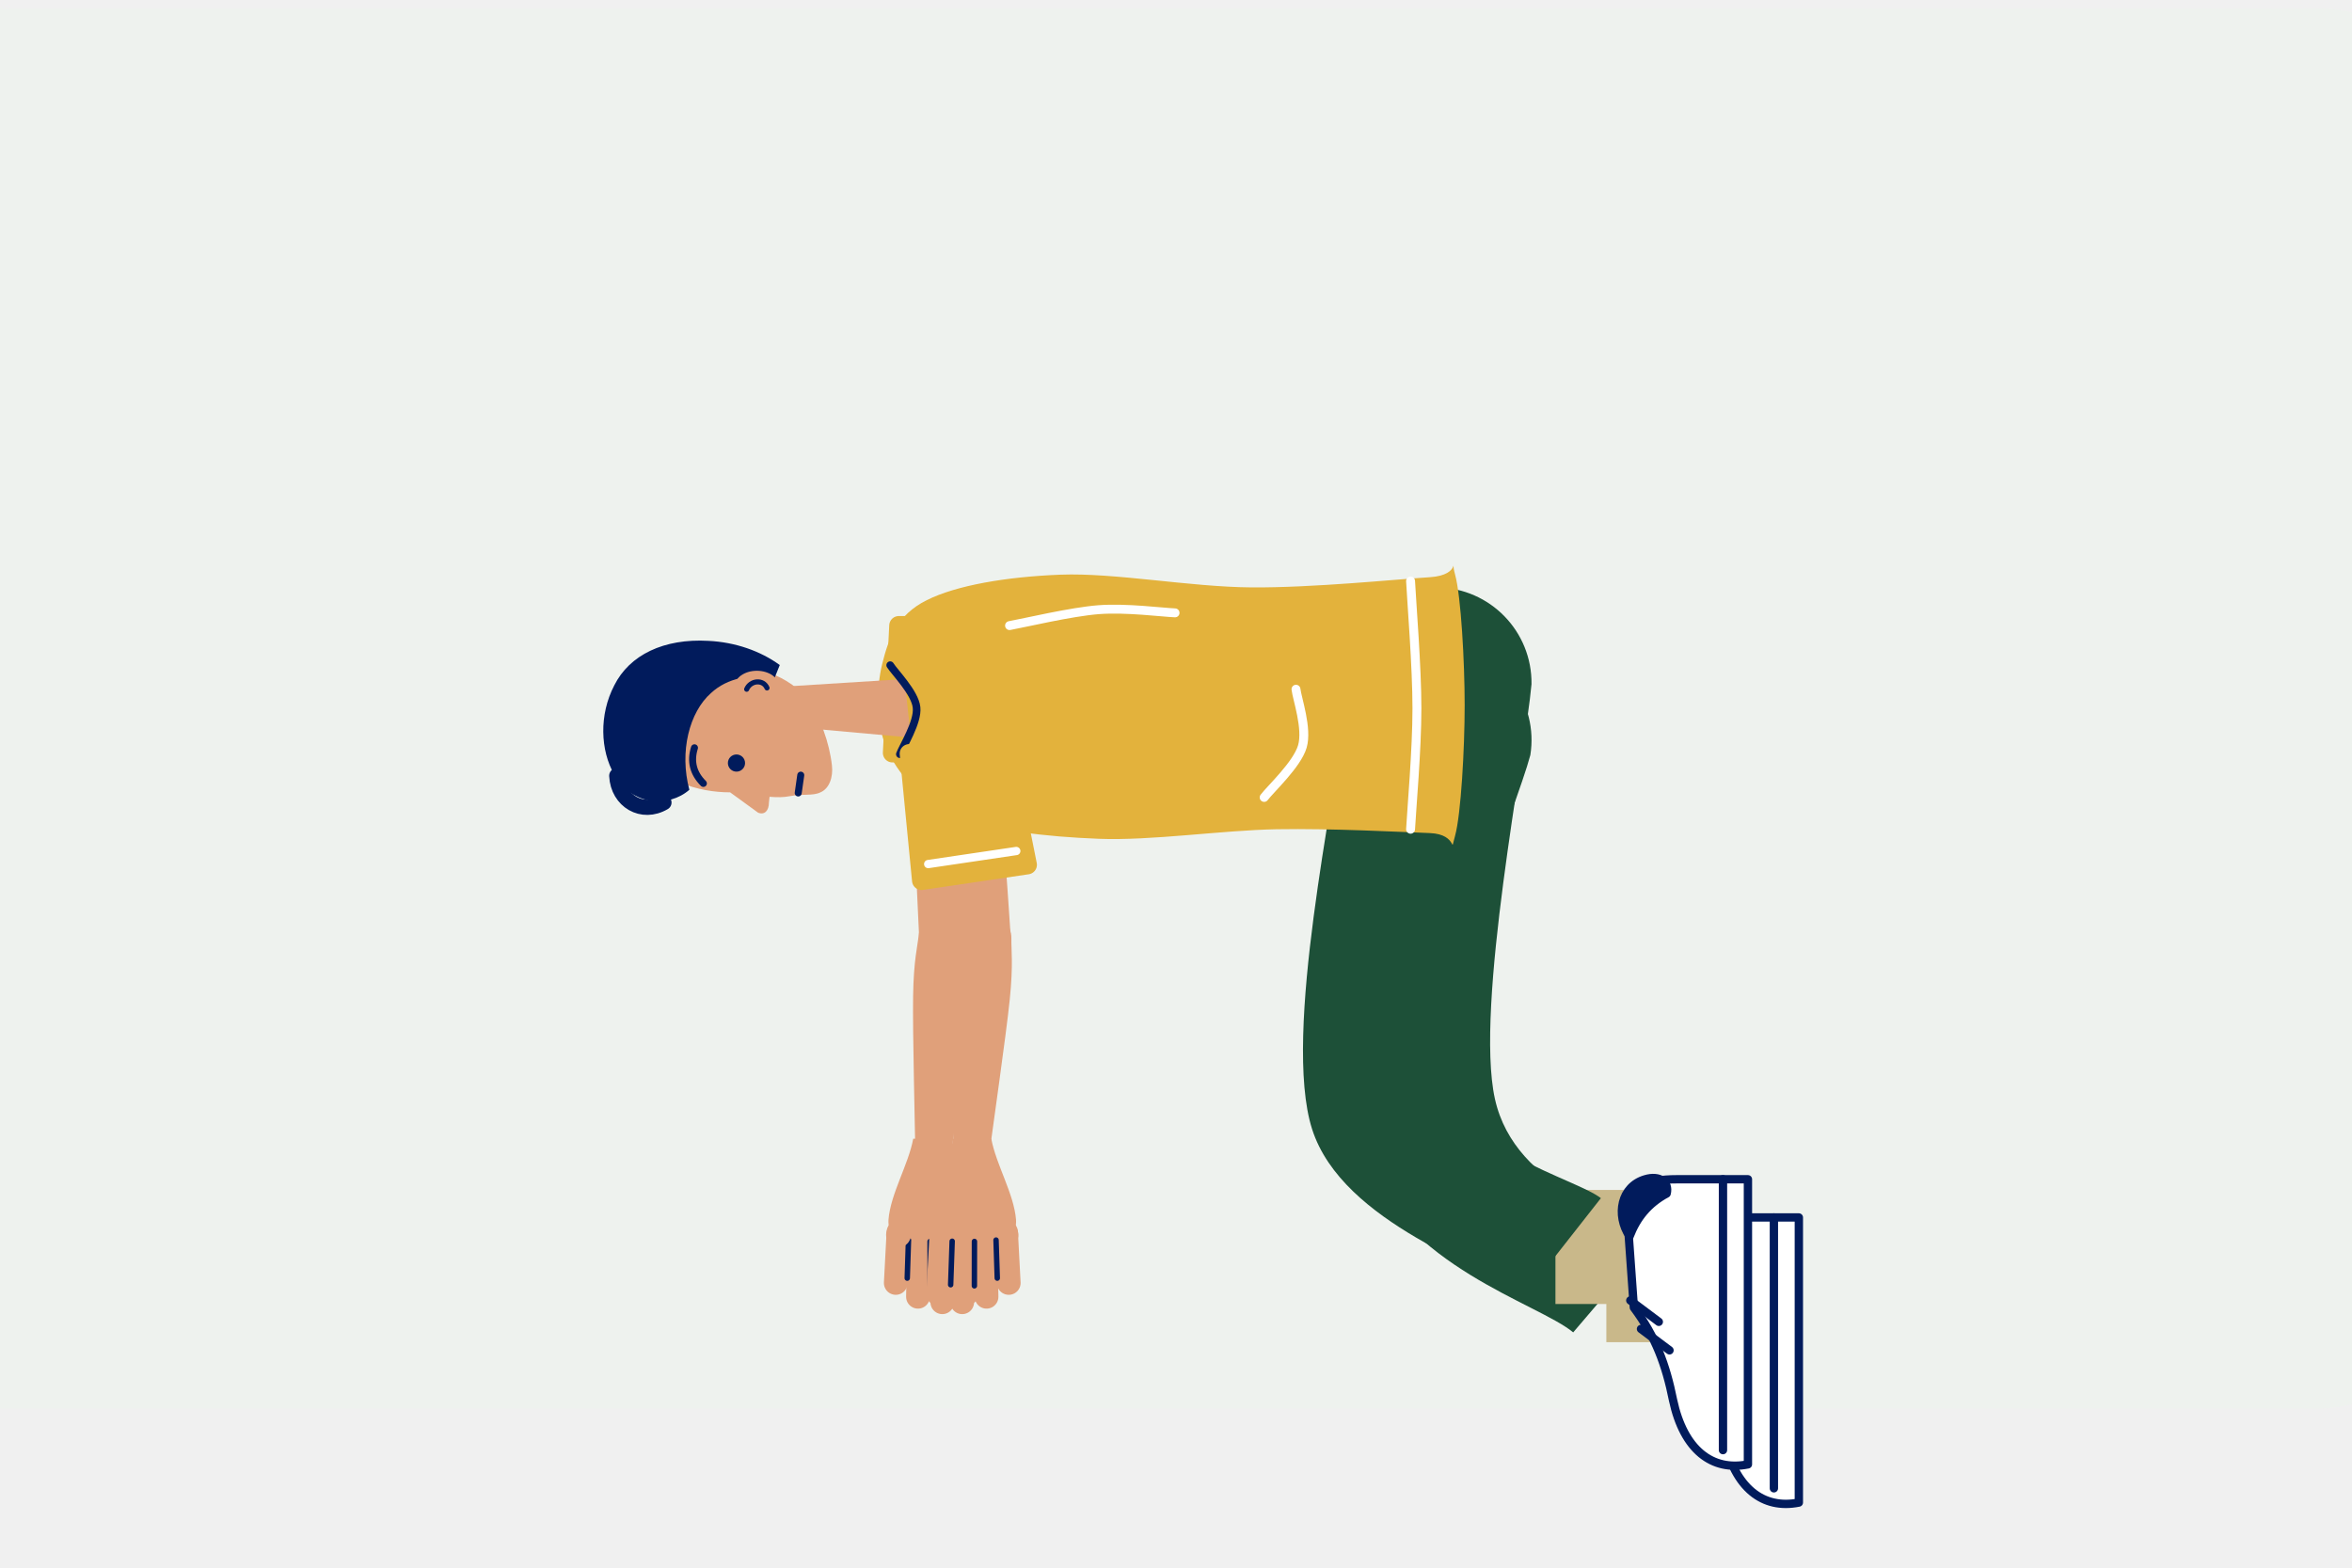
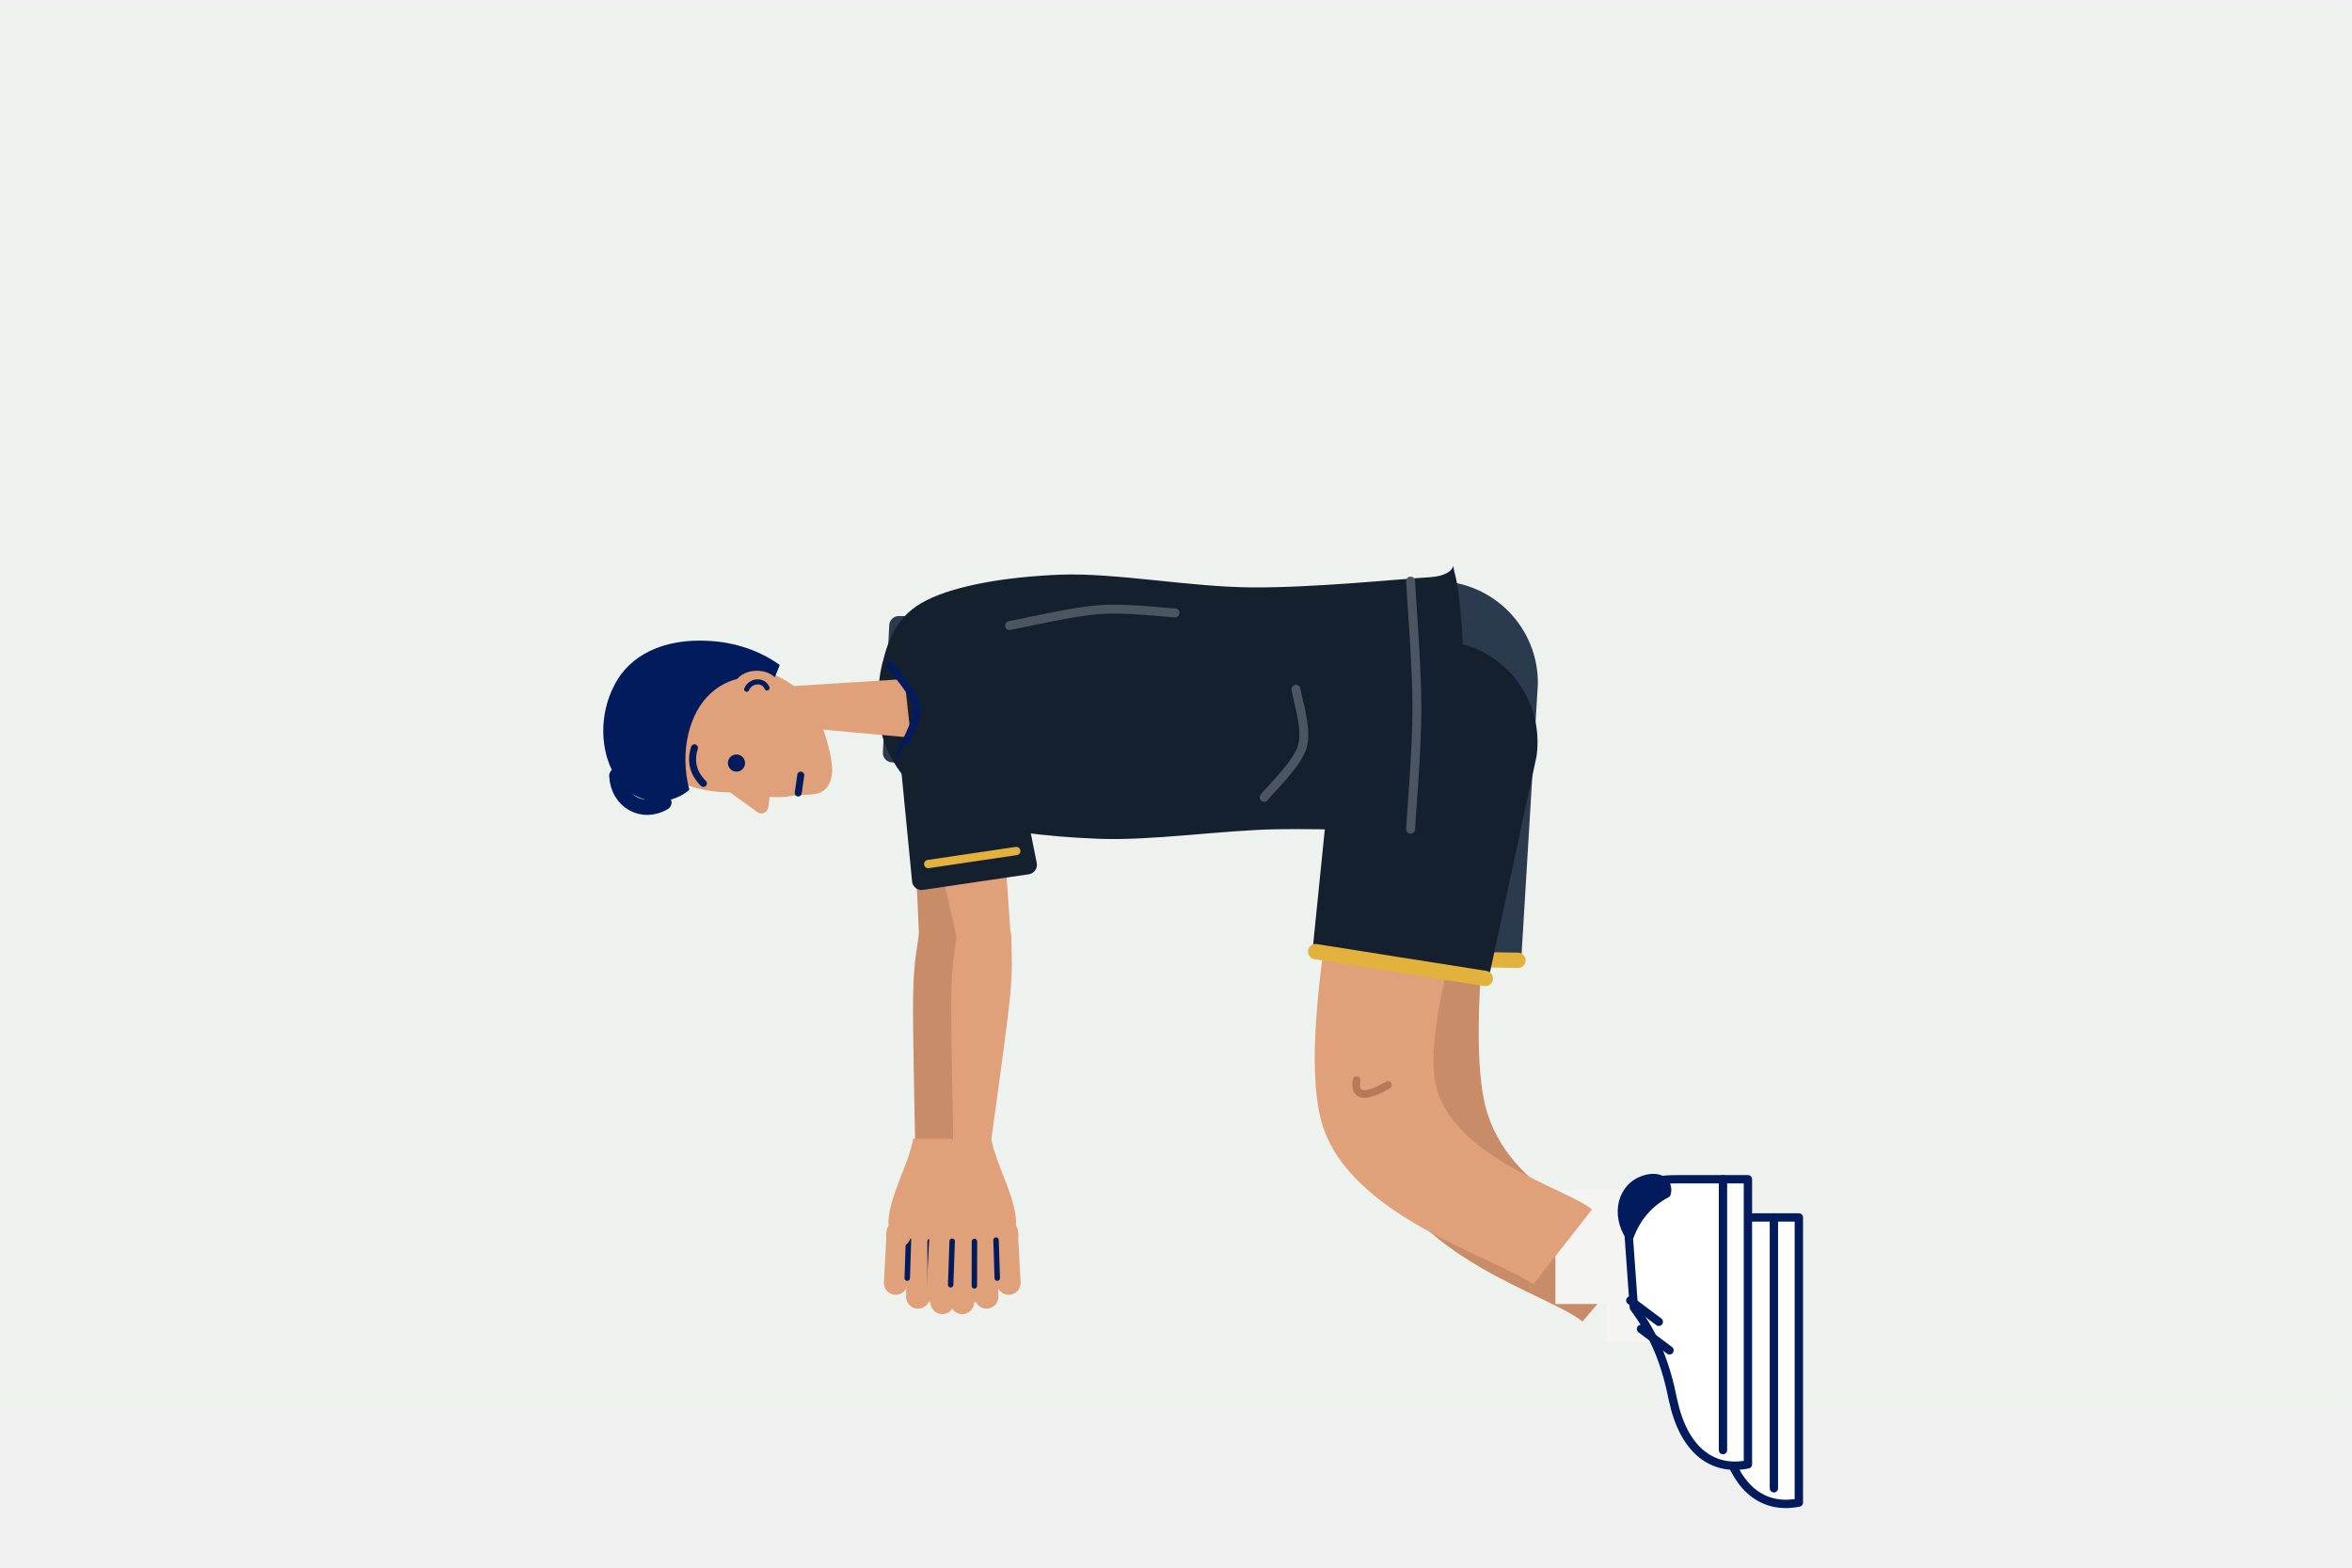
<svg xmlns="http://www.w3.org/2000/svg" viewBox="77.4 58.7 369.5 246.3" role="img" aria-label="Open Book, arms in front, palms together">
  <rect x="20" y="60" width="440" height="220" rx="18" fill="#eef2ee" />
-   <path d="M221.71 205.75 C221.56 207.33 220.93 209.57 220.85 215.25 C220.76 220.93 221.15 235.74 221.2 239.84 L226.8 240.16 C227.33 236.1 229.45 221.44 230.03 215.79 C230.61 210.14 230.25 207.84 230.29 206.25 A4.3 4.3 0 0 0 221.71 205.75 Z" fill="#e0a07a" />
-   <path d="M220.4 160 C220.45 163.45 220.47 173.03 220.7 180.7 C220.93 188.37 221.62 201.78 221.8 206 A4.2 4.2 0 0 0 230.2 206 C230.38 201.78 231.07 188.37 231.3 180.7 C231.53 173.03 231.55 163.45 231.6 160 Z" fill="#e0a07a" />
-   <path d="M218.6 157 L217.6 177 L234.4 177 L233.4 157 Z" fill="#e3b23c" stroke="#e3b23c" stroke-width="3" stroke-linecap="round" stroke-linejoin="round" />
-   <path d="M219 174.6 C221.33 174.6 230.67 174.6 233 174.6" fill="none" stroke="#FFFFFF" stroke-width="1.3" stroke-linecap="round" stroke-linejoin="round" />
+   <path d="M221.71 205.75 C221.56 207.33 220.93 209.57 220.85 215.25 C220.76 220.93 221.15 235.74 221.2 239.84 L226.8 240.16 C227.33 236.1 229.45 221.44 230.03 215.79 C230.61 210.14 230.25 207.84 230.29 206.25 A4.3 4.3 0 0 0 221.71 205.75 Z" fill="#c98c68" />
+   <path d="M220.4 160 C220.45 163.45 220.47 173.03 220.7 180.7 C220.93 188.37 221.62 201.78 221.8 206 A4.2 4.2 0 0 0 230.2 206 C230.38 201.78 231.07 188.37 231.3 180.7 C231.53 173.03 231.55 163.45 231.6 160 Z" fill="#c98c68" />
+   <path d="M218.6 157 L217.6 177 L234.4 177 L233.4 157 Z" fill="#2c3a4d" stroke="#2c3a4d" stroke-width="3" stroke-linecap="round" stroke-linejoin="round" />
+   <path d="M219 174.6 C221.33 174.6 230.67 174.6 233 174.6" fill="none" stroke="#e3b23c" stroke-width="1.3" stroke-linecap="round" stroke-linejoin="round" />
  <g transform="translate(224 240) rotate(180) scale(1.08 1.08)">
    <path d="M-2.7 2.2 C-3 -1.4 -5.4 -5.6 -6.1 -9.4 C-6.4 -11.6 -5.4 -12.6 -3.6 -12.6 L3.8 -12.6 C5.6 -12.6 6.6 -11.4 6.5 -9.6 C6.2 -5.8 3.6 -1.6 2.9 2.2 Z" fill="#e0a07a" />
    <path d="M-4.35 -11.4 Q-4.61 -16.34 -4.82 -20.39" fill="none" stroke="#e0a07a" stroke-width="3.45" stroke-linecap="round" stroke-linejoin="round" />
    <path d="M-1.15 -11.4 Q-1.25 -17.01 -1.33 -21.6" fill="none" stroke="#e0a07a" stroke-width="3.45" stroke-linecap="round" stroke-linejoin="round" />
    <path d="M2.05 -11.4 Q2.14 -16.57 2.21 -20.8" fill="none" stroke="#e0a07a" stroke-width="3.45" stroke-linecap="round" stroke-linejoin="round" />
    <path d="M5.05 -11.4 Q5.26 -15.46 5.44 -18.79" fill="none" stroke="#e0a07a" stroke-width="3.45" stroke-linecap="round" stroke-linejoin="round" />
    <path d="M-5 -5.2 C-7.6 -6.8 -9.4 -9 -10.6 -11.8" fill="none" stroke="#e0a07a" stroke-width="3.6" stroke-linecap="round" stroke-linejoin="round" />
    <path d="M-3.6 -2.4 C-5.8 -5.2 -7.6 -7 -9.6 -9.4 L-5.6 -10 Z" fill="#e0a07a" />
    <path d="M-3.01 -19.05 L-2.79 -12.72" fill="none" stroke="#011B5C" stroke-width="0.79" stroke-linecap="round" stroke-linejoin="round" />
    <path d="M0.44 -19.21 L0.45 -12.75" fill="none" stroke="#011B5C" stroke-width="0.79" stroke-linecap="round" stroke-linejoin="round" />
    <path d="M3.77 -18.09 L3.59 -12.55" fill="none" stroke="#011B5C" stroke-width="0.79" stroke-linecap="round" stroke-linejoin="round" />
  </g>
-   <path d="M343.2 269.6 L341.52 251.68 L329.76 251.68 L329.76 269.6 Z" fill="#c9b88a" />
-   <path d="M288 165.79 C288.63 178.26 285.66 223.59 291.75 240.64 C297.84 257.68 319.08 263.49 324.55 268.06 L337.21 253.22 C333.05 249.58 315.45 245.86 312.25 231.36 C309.05 216.86 317.04 177.07 318 166.21 A15 15 0 0 0 288 165.79 Z" fill="#1d5038" />
+   <path d="M343.2 269.6 L341.52 251.68 L329.76 251.68 L329.76 269.6 Z" fill="#f4f4f2" />
+   <path d="M291 165.83 C291.39 178.18 287.51 223.16 293.35 239.92 C299.18 256.67 320.57 261.94 326.01 266.35 L335.75 254.93 C331.57 251.13 314.11 246.88 310.65 232.08 C307.2 217.29 314.27 177.16 315 166.17 A12 12 0 0 0 291 165.83 Z" fill="#c98c68" />
+   <path d="M298.04 232.94 q-0.06 4 5 0.07" fill="none" stroke="#b9785a" stroke-width="1.2" stroke-linecap="round" stroke-linejoin="round" />
+   <path d="M287 165.77 C287.23 173.01 288.15 201.96 288.38 209.2 L316.38 209.6 C316.82 202.37 318.56 173.46 319 166.23 A16 16 0 0 0 287 165.77 Z" fill="#2c3a4d" />
+   <path d="M288.88 209.21 L315.88 209.59" fill="none" stroke="#e3b23c" stroke-width="2.4" stroke-linecap="round" stroke-linejoin="round" />
  <g transform="translate(360 250) rotate(-90) scale(1.12 1.12)" stroke="#011B5C" stroke-width="1.17" stroke-linejoin="round" stroke-linecap="round">
    <path d="M-40 0 C-41 -5 -38 -9 -31 -10.5 C-26 -11.5 -22 -13 -18 -16 L-4 -17 C-1 -17 0 -14 0 -10 L0 0 Z" fill="#FFFFFF" />
    <path d="M-8 -16.6 C-5 -18.6 -1 -17.8 0 -14.4 C0.6 -12.4 -0.4 -11 -2 -11.4 C-3.4 -14 -5.4 -15.6 -8 -16.6 Z" fill="#011B5C" />
    <path d="M-38 -3.5 H0" fill="none" />
    <path d="M-24 -11 l3 -4 M-20 -12.5 l3 -4" fill="none" />
  </g>
-   <path d="M335.2 263.6 L333.52 245.68 L321.76 245.68 L321.76 263.6 Z" fill="#c9b88a" />
-   <path d="M288.18 172.66 C287.41 183.24 278.75 221.17 283.53 236.12 C288.31 251.06 311.31 257.95 316.86 262.31 L328.9 246.97 C324.82 243.79 306.32 239.49 304.47 227.88 C302.62 216.28 315.59 185.76 317.82 177.34 A15 15 0 0 0 288.18 172.66 Z" fill="#1d5038" />
+   <path d="M335.2 263.6 L333.52 245.68 L321.76 245.68 L321.76 263.6 Z" fill="#f4f4f2" />
+   <path d="M291.15 173.13 C290.15 183.52 280.64 220.91 285.16 235.48 C289.68 250.05 312.74 256.36 318.25 260.54 L327.51 248.74 C323.4 245.37 304.95 240.5 302.84 228.52 C300.73 216.55 312.85 185.48 314.85 176.87 A12 12 0 0 0 291.15 173.13 Z" fill="#e0a07a" />
+   <path d="M290.52 228.41 q-0.62 3.95 4.94 0.78" fill="none" stroke="#b9785a" stroke-width="1.2" stroke-linecap="round" stroke-linejoin="round" />
+   <path d="M287.2 172.5 C286.6 178.45 284.19 202.21 283.59 208.16 L311.25 212.52 C312.51 206.69 317.54 183.33 318.8 177.5 A16 16 0 0 0 287.2 172.5 Z" fill="#15202f" />
+   <path d="M284.09 208.23 L310.75 212.45" fill="none" stroke="#e3b23c" stroke-width="2.4" stroke-linecap="round" stroke-linejoin="round" />
  <g transform="translate(352 244) rotate(-90) scale(1.12 1.12)" stroke="#011B5C" stroke-width="1.17" stroke-linejoin="round" stroke-linecap="round">
    <path d="M-40 0 C-41 -5 -38 -9 -31 -10.5 C-26 -11.5 -22 -13 -18 -16 L-4 -17 C-1 -17 0 -14 0 -10 L0 0 Z" fill="#FFFFFF" />
    <path d="M-8 -16.6 C-5 -18.6 -1 -17.8 0 -14.4 C0.6 -12.4 -0.4 -11 -2 -11.4 C-3.4 -14 -5.4 -15.6 -8 -16.6 Z" fill="#011B5C" />
    <path d="M-38 -3.5 H0" fill="none" />
    <path d="M-24 -11 l3 -4 M-20 -12.5 l3 -4" fill="none" />
  </g>
-   <path d="M306 190 C305.08 193.35 306.67 189.77 302 189.6 C297.33 189.43 286.67 188.85 278 189 C269.33 189.15 258.33 190.83 250 190.5 C241.67 190.17 233.5 189.25 228 187 C222.5 184.75 219 181 217 177 C215 173 215 167 216 163 C217 159 218.33 155.33 223 153 C227.67 150.67 235.5 149.33 244 149 C252.5 148.67 264.33 150.93 274 151 C283.67 151.07 296.67 149.73 302 149.4 C307.33 149.07 305.08 145.65 306 149 C306.92 152.35 307.5 162.67 307.5 169.5 C307.5 176.33 306.92 186.65 306 190 Z" fill="#e3b23c" />
-   <path d="M299 189 C299.17 185.83 300 176.5 300 170 C300 163.5 299.17 153.33 299 150" fill="none" stroke="#FFFFFF" stroke-width="1.4" stroke-linecap="round" stroke-linejoin="round" />
-   <path d="M236 157 C238.33 156.58 245.67 154.83 250 154.5 C254.33 154.17 260 154.92 262 155" fill="none" stroke="#FFFFFF" stroke-width="1.4" stroke-linecap="round" stroke-linejoin="round" />
-   <path d="M276 184 C277 182.67 281.17 178.83 282 176 C282.83 173.17 281.17 168.5 281 167" fill="none" stroke="#FFFFFF" stroke-width="1.4" stroke-linecap="round" stroke-linejoin="round" />
+   <path d="M306 190 C305.08 193.35 306.67 189.77 302 189.6 C297.33 189.43 286.67 188.85 278 189 C269.33 189.15 258.33 190.83 250 190.5 C241.67 190.17 233.5 189.25 228 187 C222.5 184.75 219 181 217 177 C215 173 215 167 216 163 C217 159 218.33 155.33 223 153 C227.67 150.67 235.5 149.33 244 149 C252.5 148.67 264.33 150.93 274 151 C283.67 151.07 296.67 149.73 302 149.4 C307.33 149.07 305.08 145.65 306 149 C306.92 152.35 307.5 162.67 307.5 169.5 C307.5 176.33 306.92 186.65 306 190 Z" fill="#15202f" />
+   <path d="M299 189 C299.17 185.83 300 176.5 300 170 C300 163.5 299.17 153.33 299 150" fill="none" stroke="#4b5662" stroke-width="1.4" stroke-linecap="round" stroke-linejoin="round" />
+   <path d="M236 157 C238.33 156.58 245.67 154.83 250 154.5 C254.33 154.17 260 154.92 262 155" fill="none" stroke="#4b5662" stroke-width="1.4" stroke-linecap="round" stroke-linejoin="round" />
+   <path d="M276 184 C277 182.67 281.17 178.83 282 176 C282.83 173.17 281.17 168.5 281 167" fill="none" stroke="#4b5662" stroke-width="1.4" stroke-linecap="round" stroke-linejoin="round" />
  <path d="M220.5 174.6 L219.5 165.4 L202 166.5 L205 173.2 Z" fill="#e0a07a" />
  <path d="M218.77 177.21 C219.21 175.98 221.65 172.18 221.39 169.85 C221.14 167.52 217.94 164.33 217.25 163.22" fill="none" stroke="#011B5C" stroke-width="1.2" stroke-linecap="round" stroke-linejoin="round" />
  <g transform="translate(194.5 172) rotate(-90)">
    <path d="M-9.6 -10.4 C-10.8 -7.6 -11.2 -4.8 -11.2 -2.4 L-14.4 2 C-14.8 3 -14.1 3.7 -12.8 3.7 L-11.9 3.8 C-12 5 -12 6 -11.8 7 C-11.4 9 -11.8 10.6 -11.2 11.8 C-10.6 13.2 -8.8 13.8 -7 13.6 C-3.4 13.2 0.6 11.8 3.6 9.6 C5.6 8 7.2 5.4 8 2.4 L8.6 -6 L2 -14 Z" fill="#e0a07a" />
    <path d="M-10.8 -8.8 C-13.6 -12 -13.4 -17.8 -8.4 -20.6 C-4.6 -22.8 1 -23 5.6 -20.6 C10.4 -18.2 13 -12.8 12.6 -5.8 C12.4 -1.6 11 2.4 8.8 5.4 L6.8 4.6 C7.4 0.8 6.8 -2.8 4.4 -5.4 C1.4 -8.8 -4.8 -10.4 -10.8 -8.8 Z" fill="#011B5C" />
    <path d="M-12.8 -12.8 C-14.8 -16.2 -12.6 -20 -8.6 -20.2" fill="none" stroke="#011B5C" stroke-width="2.4" stroke-linecap="round" stroke-linejoin="round" />
    <ellipse cx="5.4" cy="1.8" rx="2.5" ry="3.5" fill="#e0a07a" />
    <path d="M5 0.2 C6.4 0.8 6.6 2.8 5.2 3.4" fill="none" stroke="#011B5C" stroke-width="0.8" stroke-linecap="round" stroke-linejoin="round" />
    <circle cx="-6.6" cy="-1.4" r="1.35" fill="#011B5C" />
    <path d="M-9.8 -6.6 Q-7.4 -9 -4.2 -8" fill="none" stroke="#011B5C" stroke-width="1.1" stroke-linecap="round" stroke-linejoin="round" />
    <path d="M-11.3 8.3 l2.8 0.4" fill="none" stroke="#011B5C" stroke-width="1.1" stroke-linecap="round" stroke-linejoin="round" />
  </g>
  <path d="M227.71 205.75 C227.56 207.33 226.93 209.57 226.85 215.25 C226.76 220.93 227.15 235.74 227.2 239.84 L232.8 240.16 C233.33 236.1 235.45 221.44 236.03 215.79 C236.61 210.14 236.25 207.84 236.29 206.25 A4.3 4.3 0 0 0 227.71 205.75 Z" fill="#e0a07a" />
  <path d="M222.46 179.82 C222.81 181.84 223.66 187.46 224.56 191.93 C225.45 196.39 227.3 204.17 227.85 206.62 A4.2 4.2 0 0 0 236.15 205.38 C235.97 202.88 235.48 194.91 235.04 190.37 C234.61 185.84 233.79 180.21 233.54 178.18 Z" fill="#e0a07a" />
-   <path d="M220.24 177.12 L222.18 197.05 L238.8 194.59 L234.88 174.95 Z" fill="#e3b23c" stroke="#e3b23c" stroke-width="3" stroke-linecap="round" stroke-linejoin="round" />
-   <path d="M223.22 194.47 C225.52 194.13 234.76 192.76 237.06 192.42" fill="none" stroke="#FFFFFF" stroke-width="1.3" stroke-linecap="round" stroke-linejoin="round" />
+   <path d="M220.24 177.12 L222.18 197.05 L238.8 194.59 L234.88 174.95 Z" fill="#15202f" stroke="#15202f" stroke-width="3" stroke-linecap="round" stroke-linejoin="round" />
+   <path d="M223.22 194.47 C225.52 194.13 234.76 192.76 237.06 192.42" fill="none" stroke="#e3b23c" stroke-width="1.3" stroke-linecap="round" stroke-linejoin="round" />
  <g transform="translate(230 240) rotate(180) scale(-1.08 1.08)">
    <path d="M-2.7 2.2 C-3 -1.4 -5.4 -5.6 -6.1 -9.4 C-6.4 -11.6 -5.4 -12.6 -3.6 -12.6 L3.8 -12.6 C5.6 -12.6 6.6 -11.4 6.5 -9.6 C6.2 -5.8 3.6 -1.6 2.9 2.2 Z" fill="#e0a07a" />
    <path d="M-4.35 -11.4 Q-4.61 -16.34 -4.82 -20.39" fill="none" stroke="#e0a07a" stroke-width="3.45" stroke-linecap="round" stroke-linejoin="round" />
    <path d="M-1.15 -11.4 Q-1.25 -17.01 -1.33 -21.6" fill="none" stroke="#e0a07a" stroke-width="3.45" stroke-linecap="round" stroke-linejoin="round" />
    <path d="M2.05 -11.4 Q2.14 -16.57 2.21 -20.8" fill="none" stroke="#e0a07a" stroke-width="3.45" stroke-linecap="round" stroke-linejoin="round" />
    <path d="M5.05 -11.4 Q5.26 -15.46 5.44 -18.79" fill="none" stroke="#e0a07a" stroke-width="3.45" stroke-linecap="round" stroke-linejoin="round" />
    <path d="M-5 -5.2 C-7.6 -6.8 -9.4 -9 -10.6 -11.8" fill="none" stroke="#e0a07a" stroke-width="3.6" stroke-linecap="round" stroke-linejoin="round" />
    <path d="M-3.6 -2.4 C-5.8 -5.2 -7.6 -7 -9.6 -9.4 L-5.6 -10 Z" fill="#e0a07a" />
    <path d="M-3.01 -19.05 L-2.79 -12.72" fill="none" stroke="#011B5C" stroke-width="0.79" stroke-linecap="round" stroke-linejoin="round" />
    <path d="M0.44 -19.21 L0.45 -12.75" fill="none" stroke="#011B5C" stroke-width="0.79" stroke-linecap="round" stroke-linejoin="round" />
    <path d="M3.77 -18.09 L3.59 -12.55" fill="none" stroke="#011B5C" stroke-width="0.79" stroke-linecap="round" stroke-linejoin="round" />
  </g>
</svg>
